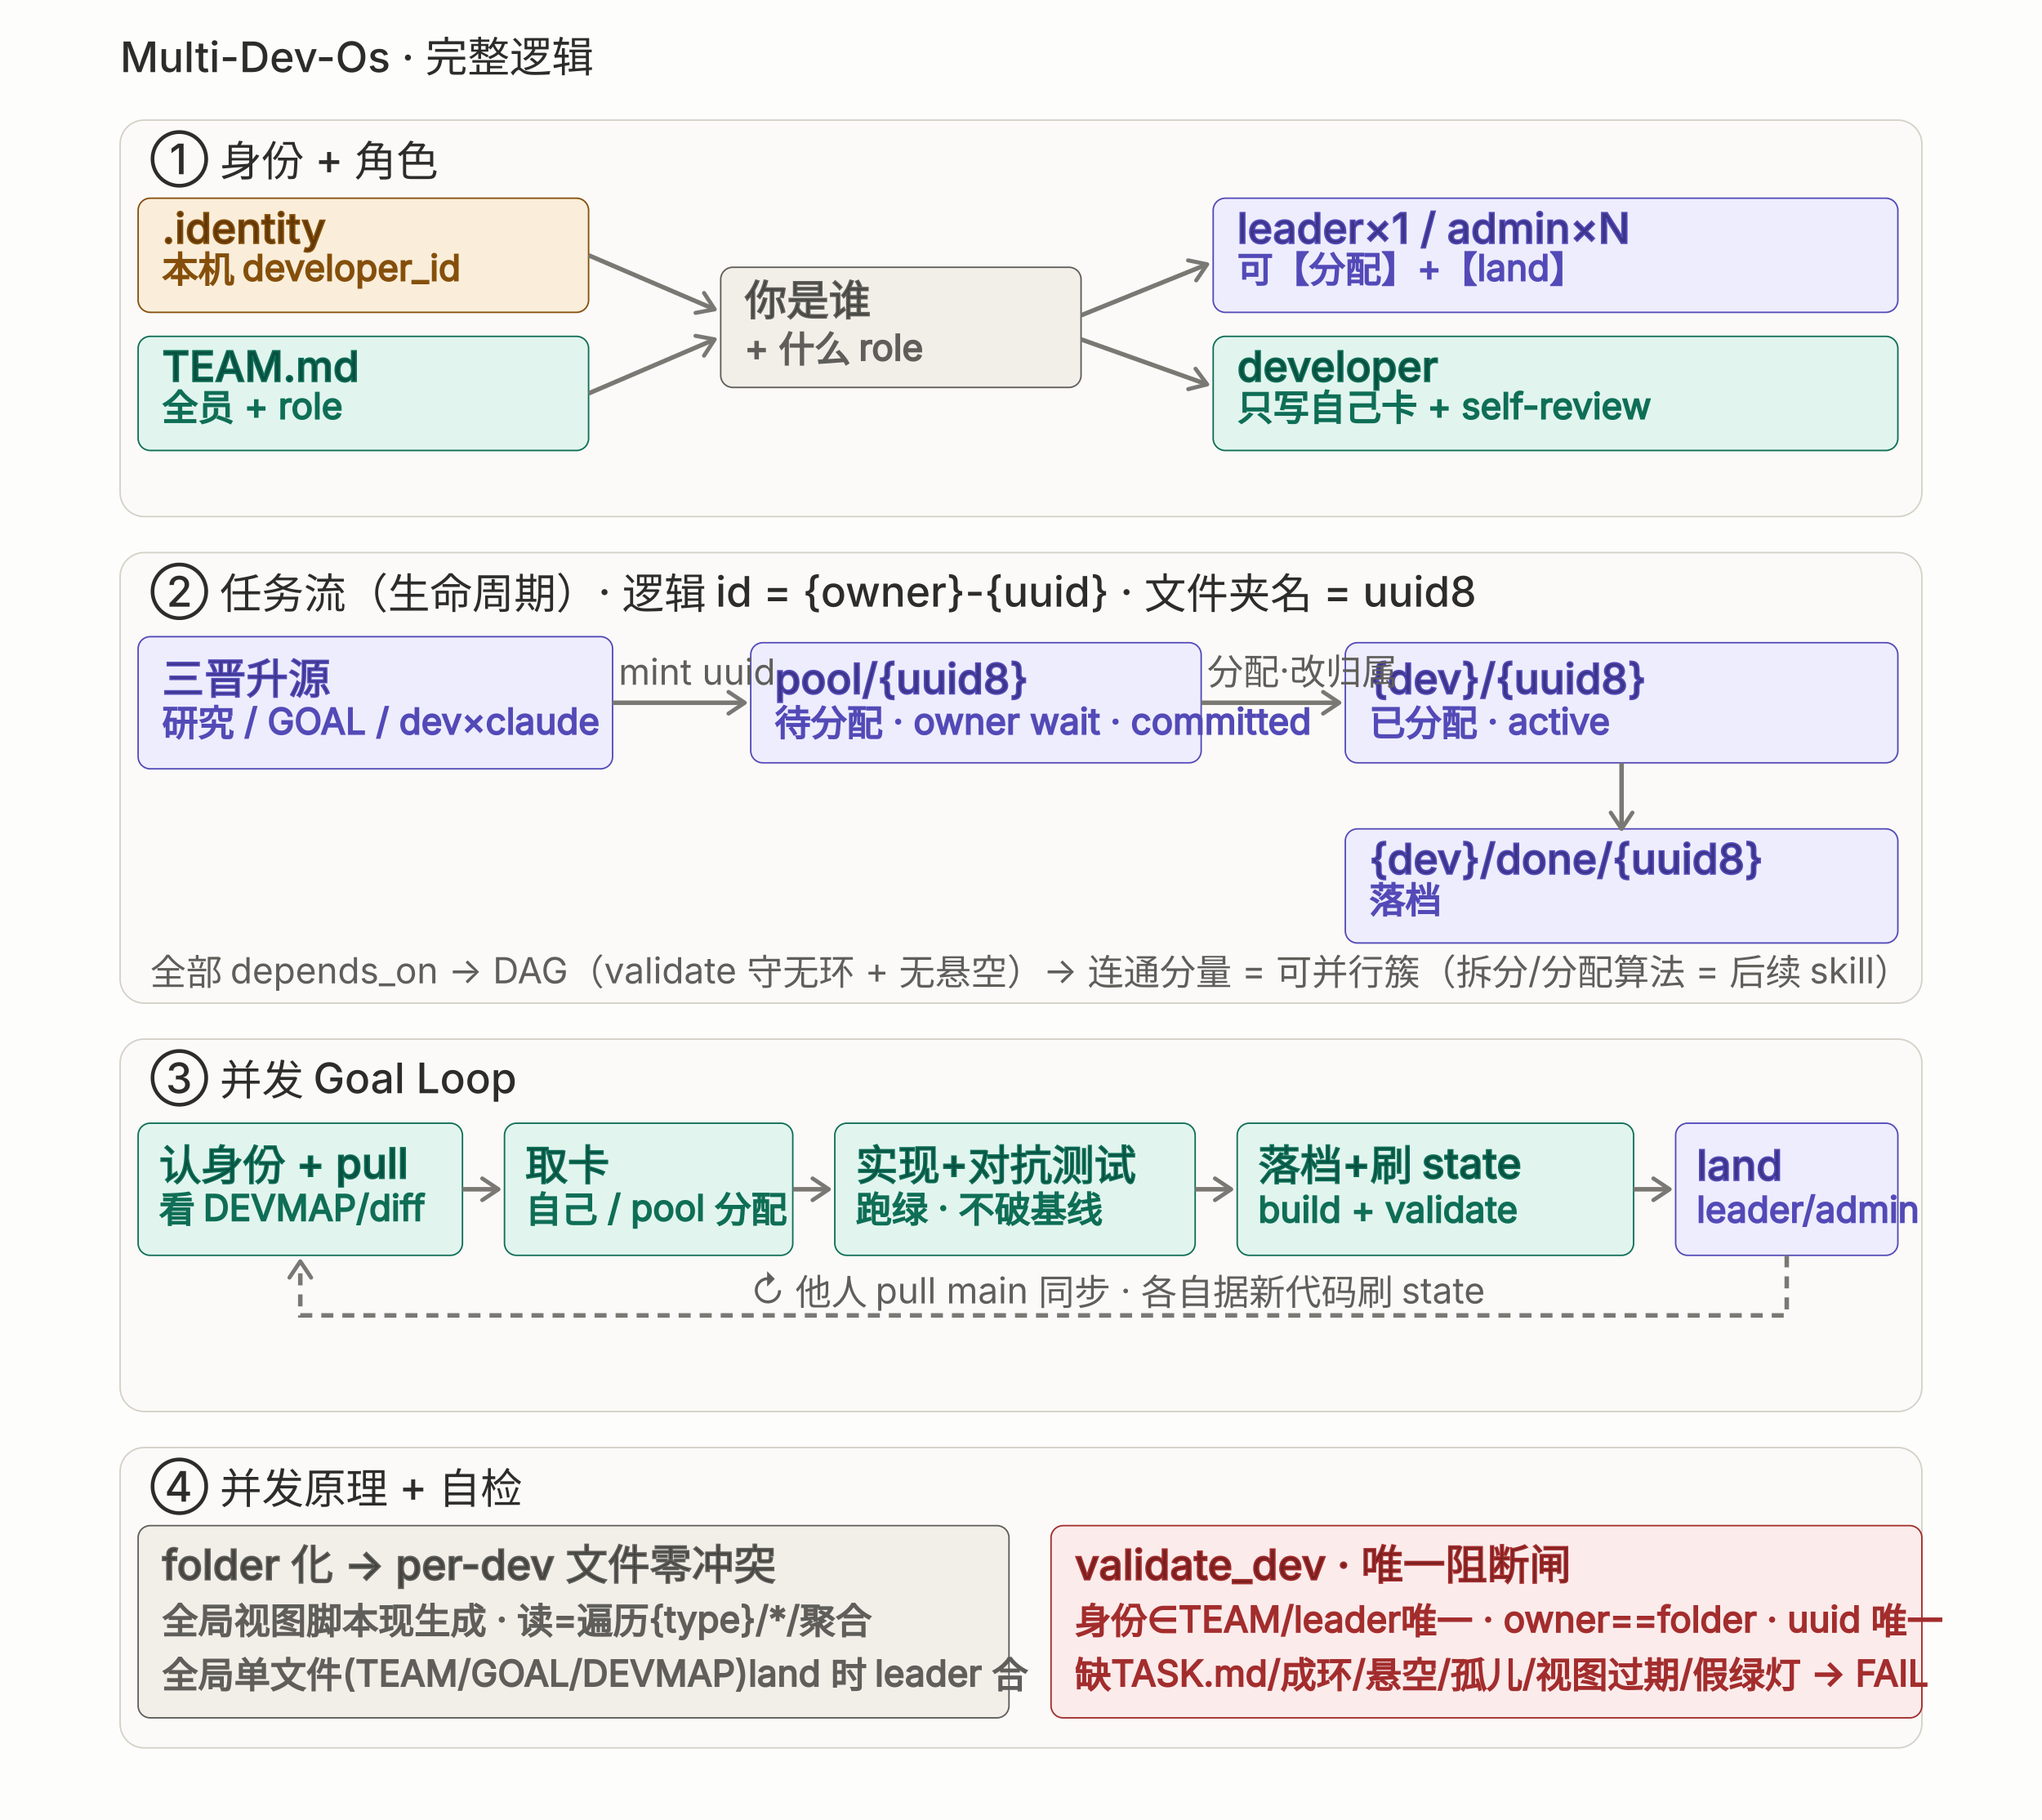
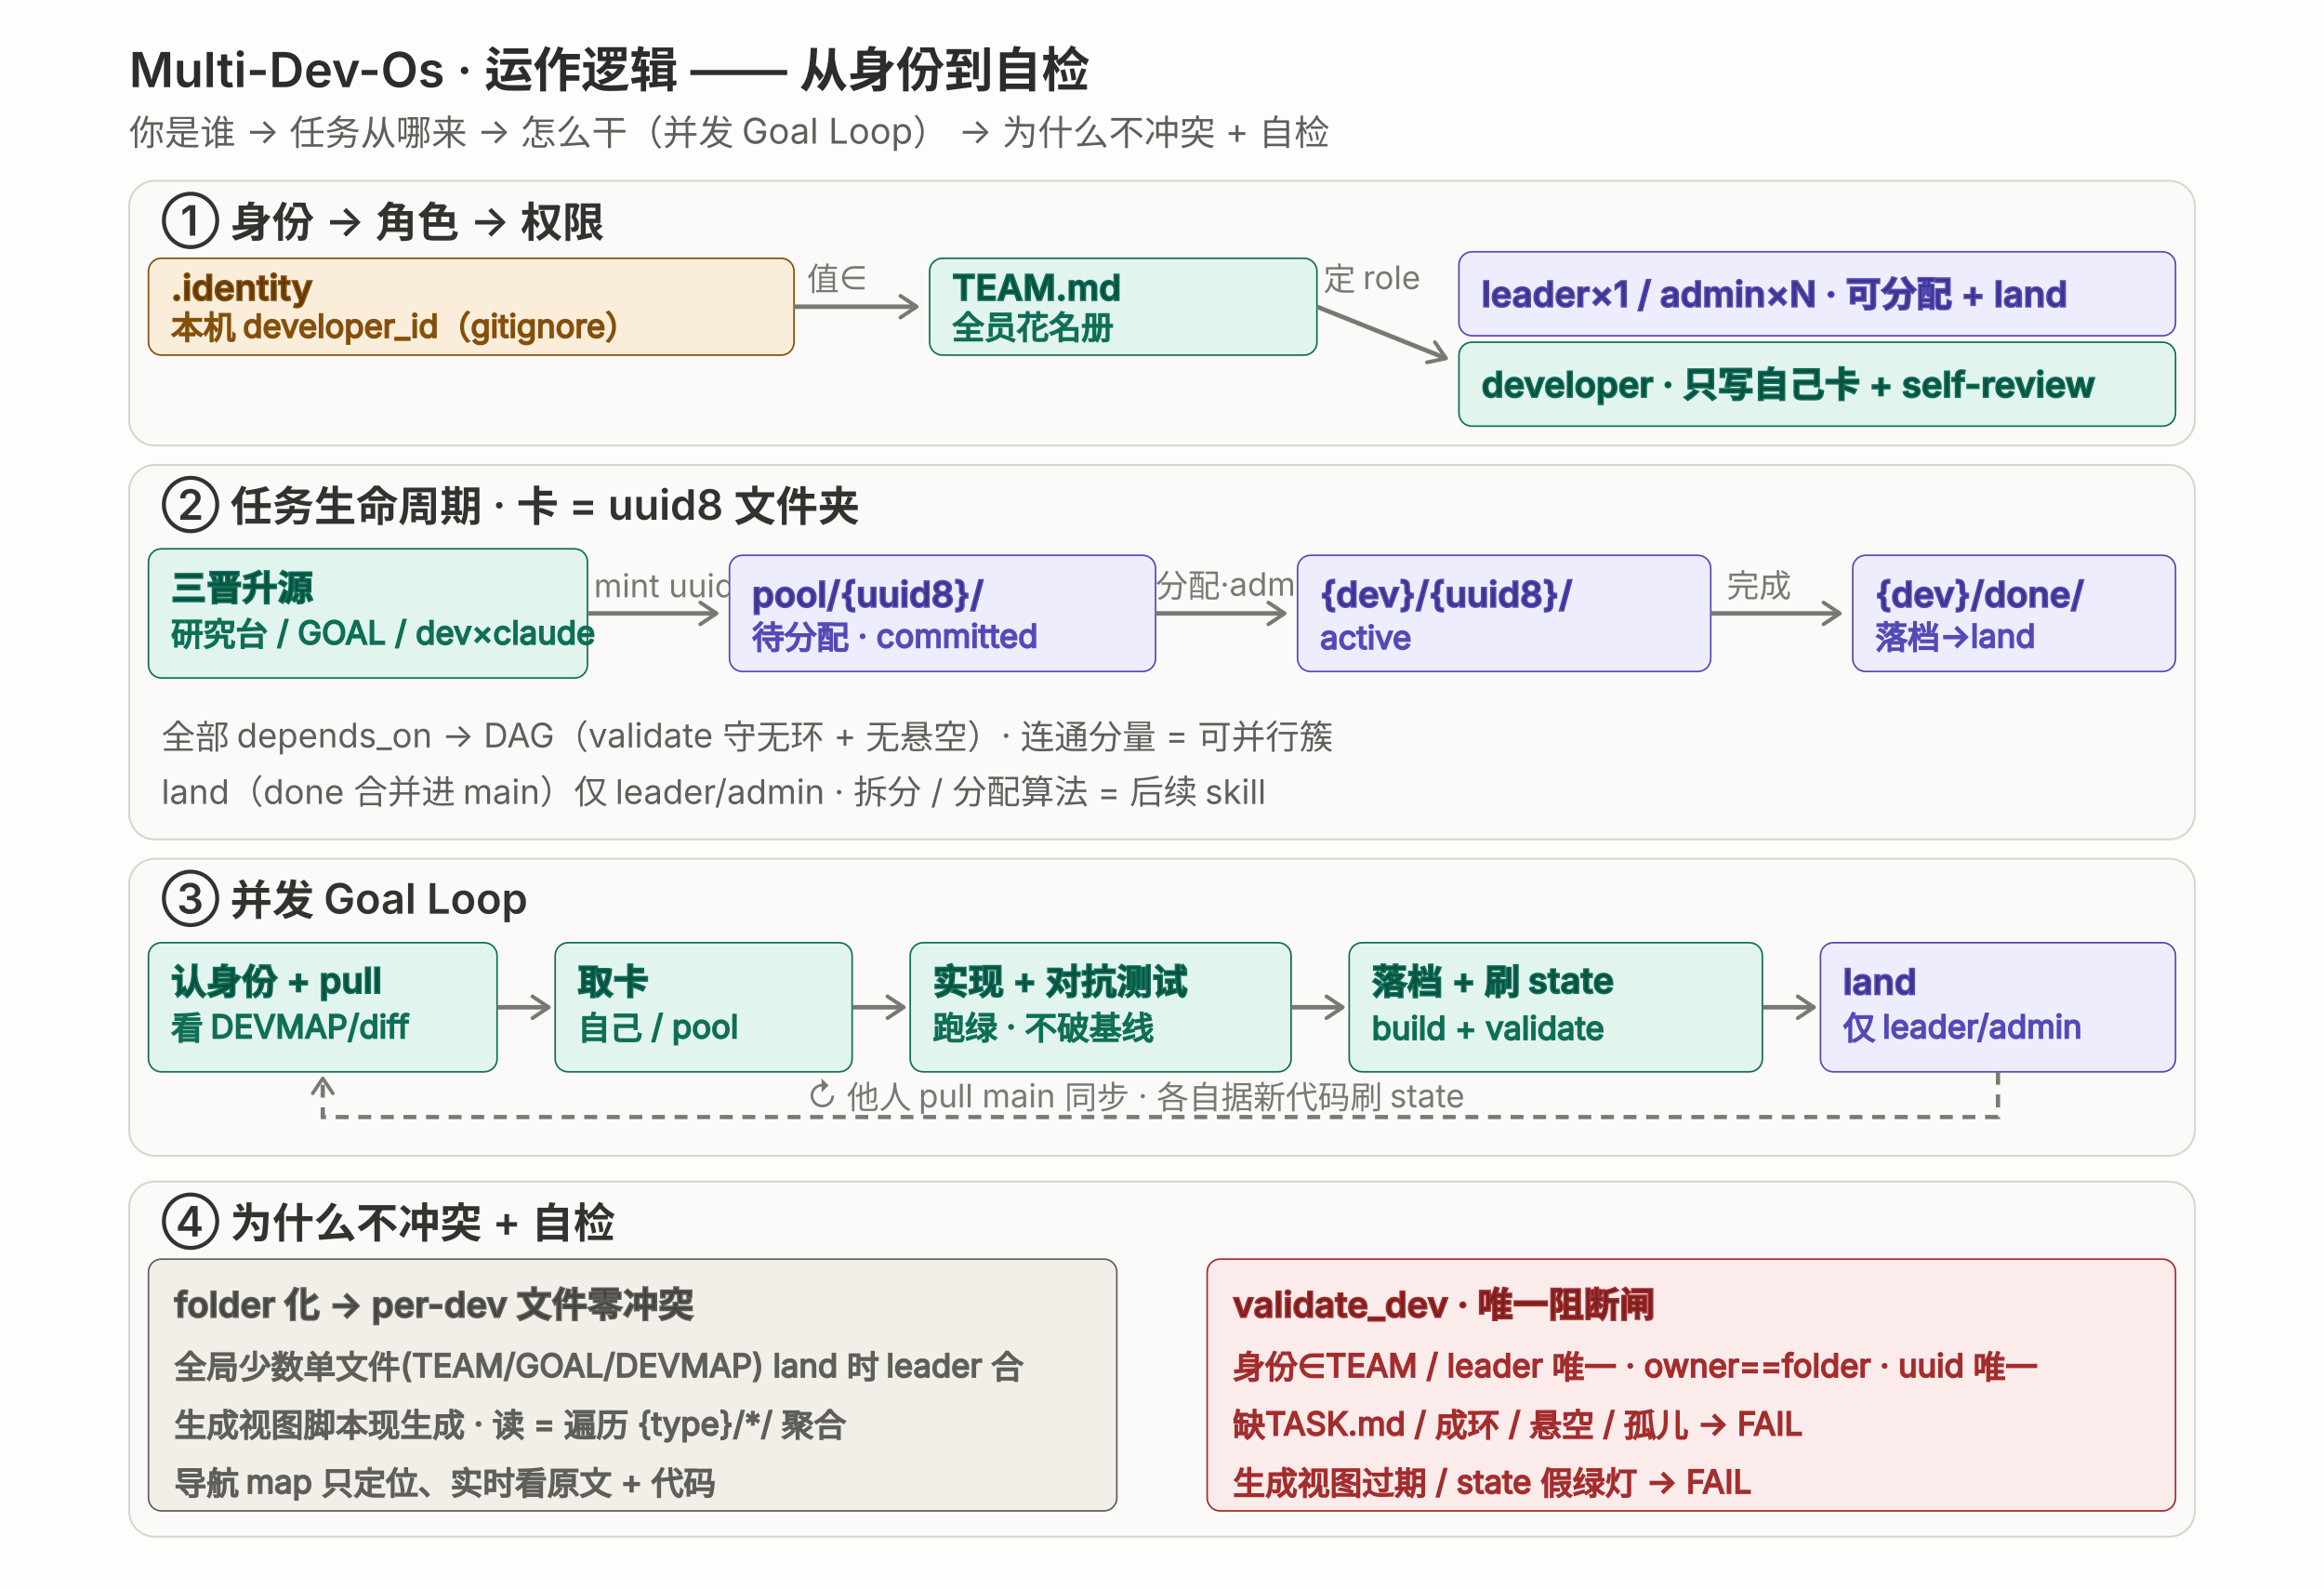
- <svg xmlns="http://www.w3.org/2000/svg" width="100%" viewBox="0 0 680 606" role="img">
+ <svg xmlns="http://www.w3.org/2000/svg" width="100%" viewBox="0 0 720 492" role="img">
  <defs>
-     <marker id="arrow" viewBox="0 0 10 10" refX="8" refY="5" markerWidth="6" markerHeight="6" orient="auto-start-reverse">
-       <path d="M2 1L8 5L2 9" fill="none" stroke="#7a7873" stroke-width="1.5" stroke-linecap="round" stroke-linejoin="round" />
+     <marker id="ar" viewBox="0 0 10 10" refX="8" refY="5" markerWidth="6" markerHeight="6" orient="auto-start-reverse">
+       <path d="M2 1L8 5L2 9" fill="none" stroke="#7a7873" stroke-width="1.4" stroke-linecap="round" stroke-linejoin="round" />
    </marker>
  </defs>
  <style>
-   text{font-family:-apple-system,"Segoe UI","PingFang SC","Hiragino Sans GB","Microsoft YaHei",sans-serif;}
-   .t{font-size:14px;fill:#2c2c2a;}.ts{font-size:12px;fill:#5f5e5a;}.th{font-size:14px;font-weight:500;fill:#2c2c2a;}
-   .box{fill:#fbfaf8;stroke:#d3d1c7;stroke-width:0.5;}
-   .c-teal{fill:#E1F5EE;stroke:#0F6E56;stroke-width:0.5;}.c-teal .th,.c-teal .t{fill:#085041;}.c-teal .ts{fill:#0F6E56;}
-   .c-gray{fill:#F1EFE8;stroke:#5F5E5A;stroke-width:0.5;}.c-gray .th,.c-gray .t{fill:#444441;}.c-gray .ts{fill:#5F5E5A;}
-   .c-purple{fill:#EEEDFE;stroke:#534AB7;stroke-width:0.5;}.c-purple .th,.c-purple .t{fill:#3C3489;}.c-purple .ts{fill:#534AB7;}
-   .c-amber{fill:#FAEEDA;stroke:#854F0B;stroke-width:0.5;}.c-amber .th,.c-amber .t{fill:#633806;}.c-amber .ts{fill:#854F0B;}
-   .c-red{fill:#FCEBEB;stroke:#A32D2D;stroke-width:0.5;}.c-red .th,.c-red .t{fill:#791F1F;}.c-red .ts{fill:#A32D2D;}
+  text{font-family:-apple-system,"Segoe UI","PingFang SC","Hiragino Sans GB","Microsoft YaHei",sans-serif;}
+  .fn{font-size:11px;font-weight:600;}.ds{font-size:10px;}.tg{font-size:13px;font-weight:600;fill:#33322f;}.lbl{font-size:10px;fill:#7a7873;}
+  .box{fill:#fbfaf8;stroke:#d8d6cc;stroke-width:0.6;}
+  .c-teal{fill:#E1F5EE;stroke:#0F6E56;stroke-width:0.5;}.c-teal .fn{fill:#085041;}.c-teal .ds{fill:#0F6E56;}
+  .c-gray{fill:#F1EFE8;stroke:#5F5E5A;stroke-width:0.5;}.c-gray .fn{fill:#444441;}.c-gray .ds{fill:#5F5E5A;}
+  .c-purple{fill:#EEEDFE;stroke:#534AB7;stroke-width:0.5;}.c-purple .fn{fill:#3C3489;}.c-purple .ds{fill:#534AB7;}
+  .c-amber{fill:#FAEEDA;stroke:#854F0B;stroke-width:0.5;}.c-amber .fn{fill:#633806;}.c-amber .ds{fill:#854F0B;}
+  .c-red{fill:#FCEBEB;stroke:#A32D2D;stroke-width:0.5;}.c-red .fn{fill:#791F1F;}.c-red .ds{fill:#A32D2D;}
</style>
-   <rect x="0" y="0" width="680" height="606" fill="#fdfdfb" />
-   <text class="th" x="40" y="24">Multi-Dev-Os · 完整逻辑</text>
-   <rect class="box" x="40" y="40" width="600" height="132" rx="8" />
-   <text class="th" x="50" y="58">① 身份 + 角色</text>
+   <rect x="0" y="0" width="720" height="492" fill="#fdfdfb" />
+   <text x="40" y="27" style="font-size:15px;font-weight:600;fill:#2c2c2a">Multi-Dev-Os · 运作逻辑 —— 从身份到自检</text>
+   <text x="40" y="45" style="font-size:11px;fill:#5f5e5a">你是谁 → 任务从哪来 → 怎么干（并发 Goal Loop） → 为什么不冲突 + 自检</text>
+   <rect class="box" x="40" y="56" width="640" height="82" rx="8" />
+   <text class="tg" x="50" y="73">① 身份 → 角色 → 权限</text>
  <g class="c-amber">
-     <rect x="46" y="66" width="150" height="38" rx="4" />
-     <text class="th" x="54" y="81">.identity</text>
-     <text class="ts" x="54" y="94">本机 developer_id</text>
+     <rect x="46" y="80" width="200" height="30" rx="4" />
+     <text class="fn" x="53" y="93">.identity</text>
+     <text class="ds" x="53" y="105">本机 developer_id（gitignore）</text>
+   </g>
+   <line x1="246" y1="95" x2="284" y2="95" stroke="#7a7873" stroke-width="1.4" marker-end="url(#ar)" />
+   <text class="lbl" x="250" y="90">值∈</text>
+   <g class="c-teal">
+     <rect x="288" y="80" width="120" height="30" rx="4" />
+     <text class="fn" x="295" y="93">TEAM.md</text>
+     <text class="ds" x="295" y="105">全员花名册</text>
+   </g>
+   <line x1="408" y1="95" x2="448" y2="111" stroke="#7a7873" stroke-width="1.4" marker-end="url(#ar)" />
+   <text class="lbl" x="410" y="90">定 role</text>
+   <g class="c-purple">
+     <rect x="452" y="78" width="222" height="26" rx="4" />
+     <text class="fn" x="459" y="95">leader×1 / admin×N · 可分配 + land</text>
  </g>
  <g class="c-teal">
-     <rect x="46" y="112" width="150" height="38" rx="4" />
-     <text class="th" x="54" y="127">TEAM.md</text>
-     <text class="ts" x="54" y="140">全员 + role</text>
+     <rect x="452" y="106" width="222" height="26" rx="4" />
+     <text class="fn" x="459" y="123">developer · 只写自己卡 + self-review</text>
  </g>
+   <rect class="box" x="40" y="144" width="640" height="116" rx="8" />
+   <text class="tg" x="50" y="161">② 任务生命周期 · 卡 = uuid8 文件夹</text>
+   <g class="c-teal">
+     <rect x="46" y="170" width="136" height="40" rx="4" />
+     <text class="fn" x="53" y="186">三晋升源</text>
+     <text class="ds" x="53" y="200">研究台 / GOAL / dev×claude</text>
+   </g>
+   <line x1="182" y1="190" x2="222" y2="190" stroke="#7a7873" stroke-width="1.4" marker-end="url(#ar)" />
+   <text class="lbl" x="184" y="185">mint uuid</text>
+   <g class="c-purple">
+     <rect x="226" y="172" width="132" height="36" rx="4" />
+     <text class="fn" x="233" y="188">pool/{uuid8}/</text>
+     <text class="ds" x="233" y="201">待分配 · committed</text>
+   </g>
+   <line x1="358" y1="190" x2="398" y2="190" stroke="#7a7873" stroke-width="1.4" marker-end="url(#ar)" />
+   <text class="lbl" x="358" y="185">分配·admin</text>
+   <g class="c-purple">
+     <rect x="402" y="172" width="128" height="36" rx="4" />
+     <text class="fn" x="409" y="188">{dev}/{uuid8}/</text>
+     <text class="ds" x="409" y="201">active</text>
+   </g>
+   <line x1="530" y1="190" x2="570" y2="190" stroke="#7a7873" stroke-width="1.4" marker-end="url(#ar)" />
+   <text class="lbl" x="535" y="185">完成</text>
+   <g class="c-purple">
+     <rect x="574" y="172" width="100" height="36" rx="4" />
+     <text class="fn" x="581" y="188">{dev}/done/</text>
+     <text class="ds" x="581" y="201">落档→land</text>
+   </g>
+   <text x="50" y="232" style="font-size:10.5px;fill:#5f5e5a">全部 depends_on → DAG（validate 守无环 + 无悬空）· 连通分量 = 可并行簇</text>
+   <text x="50" y="249" style="font-size:10.5px;fill:#5f5e5a">land（done 合并进 main）仅 leader/admin · 拆分 / 分配算法 = 后续 skill</text>
+   <rect class="box" x="40" y="266" width="640" height="92" rx="8" />
+   <text class="tg" x="50" y="283">③ 并发 Goal Loop</text>
+   <g class="c-teal">
+     <rect x="46" y="292" width="108" height="40" rx="4" />
+     <text class="fn" x="53" y="308">认身份 + pull</text>
+     <text class="ds" x="53" y="322">看 DEVMAP/diff</text>
+   </g>
+   <line x1="154" y1="312" x2="170" y2="312" stroke="#7a7873" stroke-width="1.4" marker-end="url(#ar)" />
+   <g class="c-teal">
+     <rect x="172" y="292" width="92" height="40" rx="4" />
+     <text class="fn" x="179" y="308">取卡</text>
+     <text class="ds" x="179" y="322">自己 / pool</text>
+   </g>
+   <line x1="264" y1="312" x2="280" y2="312" stroke="#7a7873" stroke-width="1.4" marker-end="url(#ar)" />
+   <g class="c-teal">
+     <rect x="282" y="292" width="118" height="40" rx="4" />
+     <text class="fn" x="289" y="308">实现 + 对抗测试</text>
+     <text class="ds" x="289" y="322">跑绿 · 不破基线</text>
+   </g>
+   <line x1="400" y1="312" x2="416" y2="312" stroke="#7a7873" stroke-width="1.4" marker-end="url(#ar)" />
+   <g class="c-teal">
+     <rect x="418" y="292" width="128" height="40" rx="4" />
+     <text class="fn" x="425" y="308">落档 + 刷 state</text>
+     <text class="ds" x="425" y="322">build + validate</text>
+   </g>
+   <line x1="546" y1="312" x2="562" y2="312" stroke="#7a7873" stroke-width="1.4" marker-end="url(#ar)" />
+   <g class="c-purple">
+     <rect x="564" y="292" width="110" height="40" rx="4" />
+     <text class="fn" x="571" y="308">land</text>
+     <text class="ds" x="571" y="322">仅 leader/admin</text>
+   </g>
+   <path d="M619 332 V346 H100 V334" fill="none" stroke="#7a7873" stroke-width="1.3" stroke-dasharray="4 3" marker-end="url(#ar)" />
+   <text x="250" y="343" style="font-size:10px;fill:#7a7873">↻ 他人 pull main 同步 · 各自据新代码刷 state</text>
+   <rect class="box" x="40" y="366" width="640" height="110" rx="8" />
+   <text class="tg" x="50" y="383">④ 为什么不冲突 + 自检</text>
  <g class="c-gray">
-     <rect x="240" y="89" width="120" height="40" rx="4" />
-     <text class="th" x="248" y="105">你是谁</text>
-     <text class="ts" x="248" y="120">+ 什么 role</text>
-   </g>
-   <g class="c-purple">
-     <rect x="404" y="66" width="228" height="38" rx="4" />
-     <text class="th" x="412" y="81">leader×1 / admin×N</text>
-     <text class="ts" x="412" y="94">可【分配】+【land】</text>
-   </g>
-   <g class="c-teal">
-     <rect x="404" y="112" width="228" height="38" rx="4" />
-     <text class="th" x="412" y="127">developer</text>
-     <text class="ts" x="412" y="140">只写自己卡 + self-review</text>
-   </g>
-   <line x1="196" y1="85" x2="238" y2="103" stroke="#7a7873" stroke-width="1.5" marker-end="url(#arrow)" />
-   <line x1="196" y1="131" x2="238" y2="113" stroke="#7a7873" stroke-width="1.5" marker-end="url(#arrow)" />
-   <line x1="360" y1="105" x2="402" y2="88" stroke="#7a7873" stroke-width="1.5" marker-end="url(#arrow)" />
-   <line x1="360" y1="113" x2="402" y2="128" stroke="#7a7873" stroke-width="1.5" marker-end="url(#arrow)" />
-   <rect class="box" x="40" y="184" width="600" height="150" rx="8" />
-   <text class="th" x="50" y="202">② 任务流（生命周期）· 逻辑 id = {owner}-{uuid} · 文件夹名 = uuid8</text>
-   <g class="c-purple">
-     <rect x="46" y="212" width="158" height="44" rx="4" />
-     <text class="th" x="54" y="231">三晋升源</text>
-     <text class="ts" x="54" y="245">研究 / GOAL / dev×claude</text>
-   </g>
-   <g class="c-purple">
-     <rect x="250" y="214" width="150" height="40" rx="4" />
-     <text class="th" x="258" y="231">pool/{uuid8}</text>
-     <text class="ts" x="258" y="245">待分配 · owner wait · committed</text>
-   </g>
-   <g class="c-purple">
-     <rect x="448" y="214" width="184" height="40" rx="4" />
-     <text class="th" x="456" y="231">{dev}/{uuid8}</text>
-     <text class="ts" x="456" y="245">已分配 · active</text>
-   </g>
-   <g class="c-purple">
-     <rect x="448" y="276" width="184" height="38" rx="4" />
-     <text class="th" x="456" y="291">{dev}/done/{uuid8}</text>
-     <text class="ts" x="456" y="304">落档</text>
-   </g>
-   <line x1="204" y1="234" x2="248" y2="234" stroke="#7a7873" stroke-width="1.5" marker-end="url(#arrow)" />
-   <text class="ts" x="206" y="228">mint uuid</text>
-   <line x1="400" y1="234" x2="446" y2="234" stroke="#7a7873" stroke-width="1.5" marker-end="url(#arrow)" />
-   <text class="ts" x="402" y="228">分配·改归属</text>
-   <line x1="540" y1="254" x2="540" y2="276" stroke="#7a7873" stroke-width="1.5" marker-end="url(#arrow)" />
-   <text class="ts" x="50" y="328">全部 depends_on → DAG（validate 守无环 + 无悬空）→ 连通分量 = 可并行簇（拆分/分配算法 = 后续 skill）</text>
-   <rect class="box" x="40" y="346" width="600" height="124" rx="8" />
-   <text class="th" x="50" y="364">③ 并发 Goal Loop</text>
-   <g class="c-teal">
-     <rect x="46" y="374" width="108" height="44" rx="4" />
-     <text class="th" x="53" y="393">认身份 + pull</text>
-     <text class="ts" x="53" y="407">看 DEVMAP/diff</text>
-   </g>
-   <g class="c-teal">
-     <rect x="168" y="374" width="96" height="44" rx="4" />
-     <text class="th" x="175" y="393">取卡</text>
-     <text class="ts" x="175" y="407">自己 / pool 分配</text>
-   </g>
-   <g class="c-teal">
-     <rect x="278" y="374" width="120" height="44" rx="4" />
-     <text class="th" x="285" y="393">实现+对抗测试</text>
-     <text class="ts" x="285" y="407">跑绿 · 不破基线</text>
-   </g>
-   <g class="c-teal">
-     <rect x="412" y="374" width="132" height="44" rx="4" />
-     <text class="th" x="419" y="393">落档+刷 state</text>
-     <text class="ts" x="419" y="407">build + validate</text>
-   </g>
-   <g class="c-purple">
-     <rect x="558" y="374" width="74" height="44" rx="4" />
-     <text class="th" x="565" y="393">land</text>
-     <text class="ts" x="565" y="407">leader/admin</text>
-   </g>
-   <line x1="154" y1="396" x2="166" y2="396" stroke="#7a7873" stroke-width="1.5" marker-end="url(#arrow)" />
-   <line x1="264" y1="396" x2="276" y2="396" stroke="#7a7873" stroke-width="1.5" marker-end="url(#arrow)" />
-   <line x1="398" y1="396" x2="410" y2="396" stroke="#7a7873" stroke-width="1.5" marker-end="url(#arrow)" />
-   <line x1="544" y1="396" x2="556" y2="396" stroke="#7a7873" stroke-width="1.5" marker-end="url(#arrow)" />
-   <path d="M595 418 V438 H100 V420" fill="none" stroke="#7a7873" stroke-width="1.5" stroke-dasharray="4 3" marker-end="url(#arrow)" />
-   <text class="ts" x="250" y="434">↻ 他人 pull main 同步 · 各自据新代码刷 state</text>
-   <rect class="box" x="40" y="482" width="600" height="100" rx="8" />
-   <text class="th" x="50" y="500">④ 并发原理 + 自检</text>
-   <g class="c-gray">
-     <rect x="46" y="508" width="290" height="64" rx="4" />
-     <text class="th" x="54" y="526">folder 化 → per-dev 文件零冲突</text>
-     <text class="ts" x="54" y="544">全局视图脚本现生成 · 读=遍历{type}/*/聚合</text>
-     <text class="ts" x="54" y="562">全局单文件(TEAM/GOAL/DEVMAP)land 时 leader 合</text>
+     <rect x="46" y="390" width="300" height="78" rx="4" />
+     <text class="fn" x="54" y="408">folder 化 → per-dev 文件零冲突</text>
+     <text class="ds" x="54" y="427">全局少数单文件(TEAM/GOAL/DEVMAP) land 时 leader 合</text>
+     <text class="ds" x="54" y="445">生成视图脚本现生成 · 读 = 遍历 {type}/*/ 聚合</text>
+     <text class="ds" x="54" y="463">导航 map 只定位、实时看原文 + 代码</text>
  </g>
  <g class="c-red">
-     <rect x="350" y="508" width="290" height="64" rx="4" />
-     <text class="th" x="358" y="526">validate_dev · 唯一阻断闸</text>
-     <text class="ts" x="358" y="544">身份∈TEAM/leader唯一 · owner==folder · uuid 唯一</text>
-     <text class="ts" x="358" y="562">缺TASK.md/成环/悬空/孤儿/视图过期/假绿灯 → FAIL</text>
+     <rect x="374" y="390" width="300" height="78" rx="4" />
+     <text class="fn" x="382" y="408">validate_dev · 唯一阻断闸</text>
+     <text class="ds" x="382" y="427">身份∈TEAM / leader 唯一 · owner==folder · uuid 唯一</text>
+     <text class="ds" x="382" y="445">缺TASK.md / 成环 / 悬空 / 孤儿 → FAIL</text>
+     <text class="ds" x="382" y="463">生成视图过期 / state 假绿灯 → FAIL</text>
  </g>
</svg>
